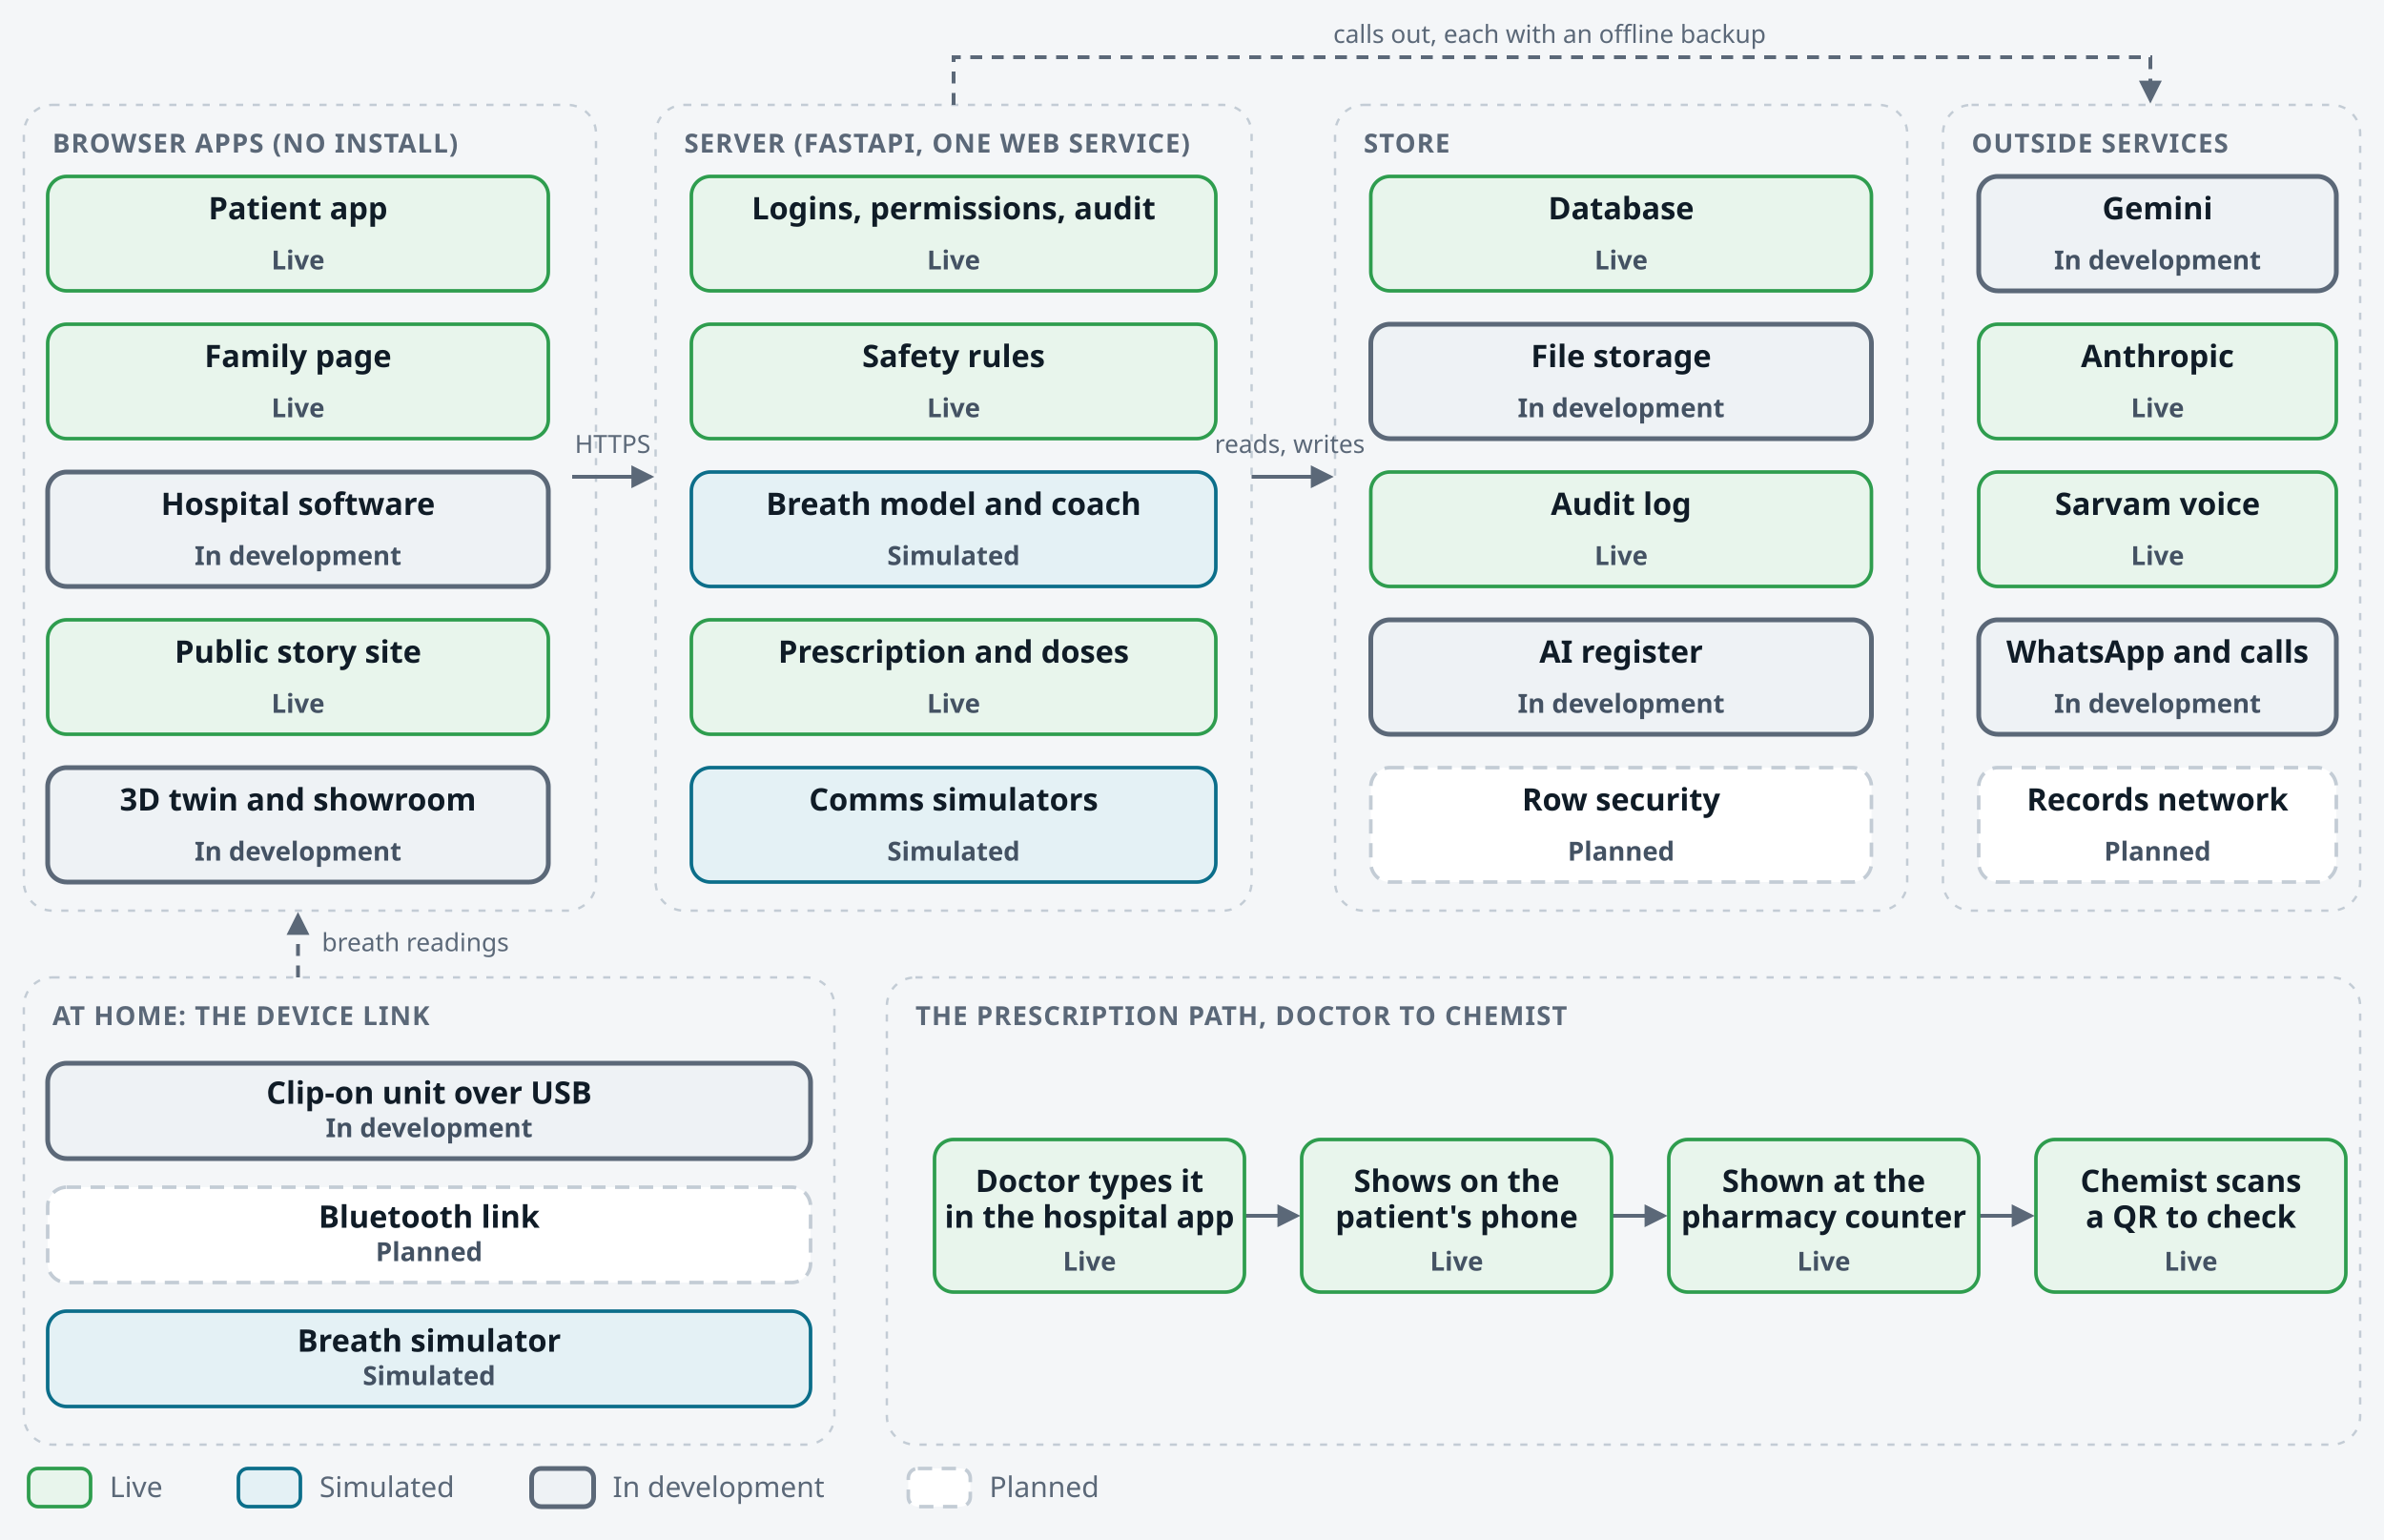
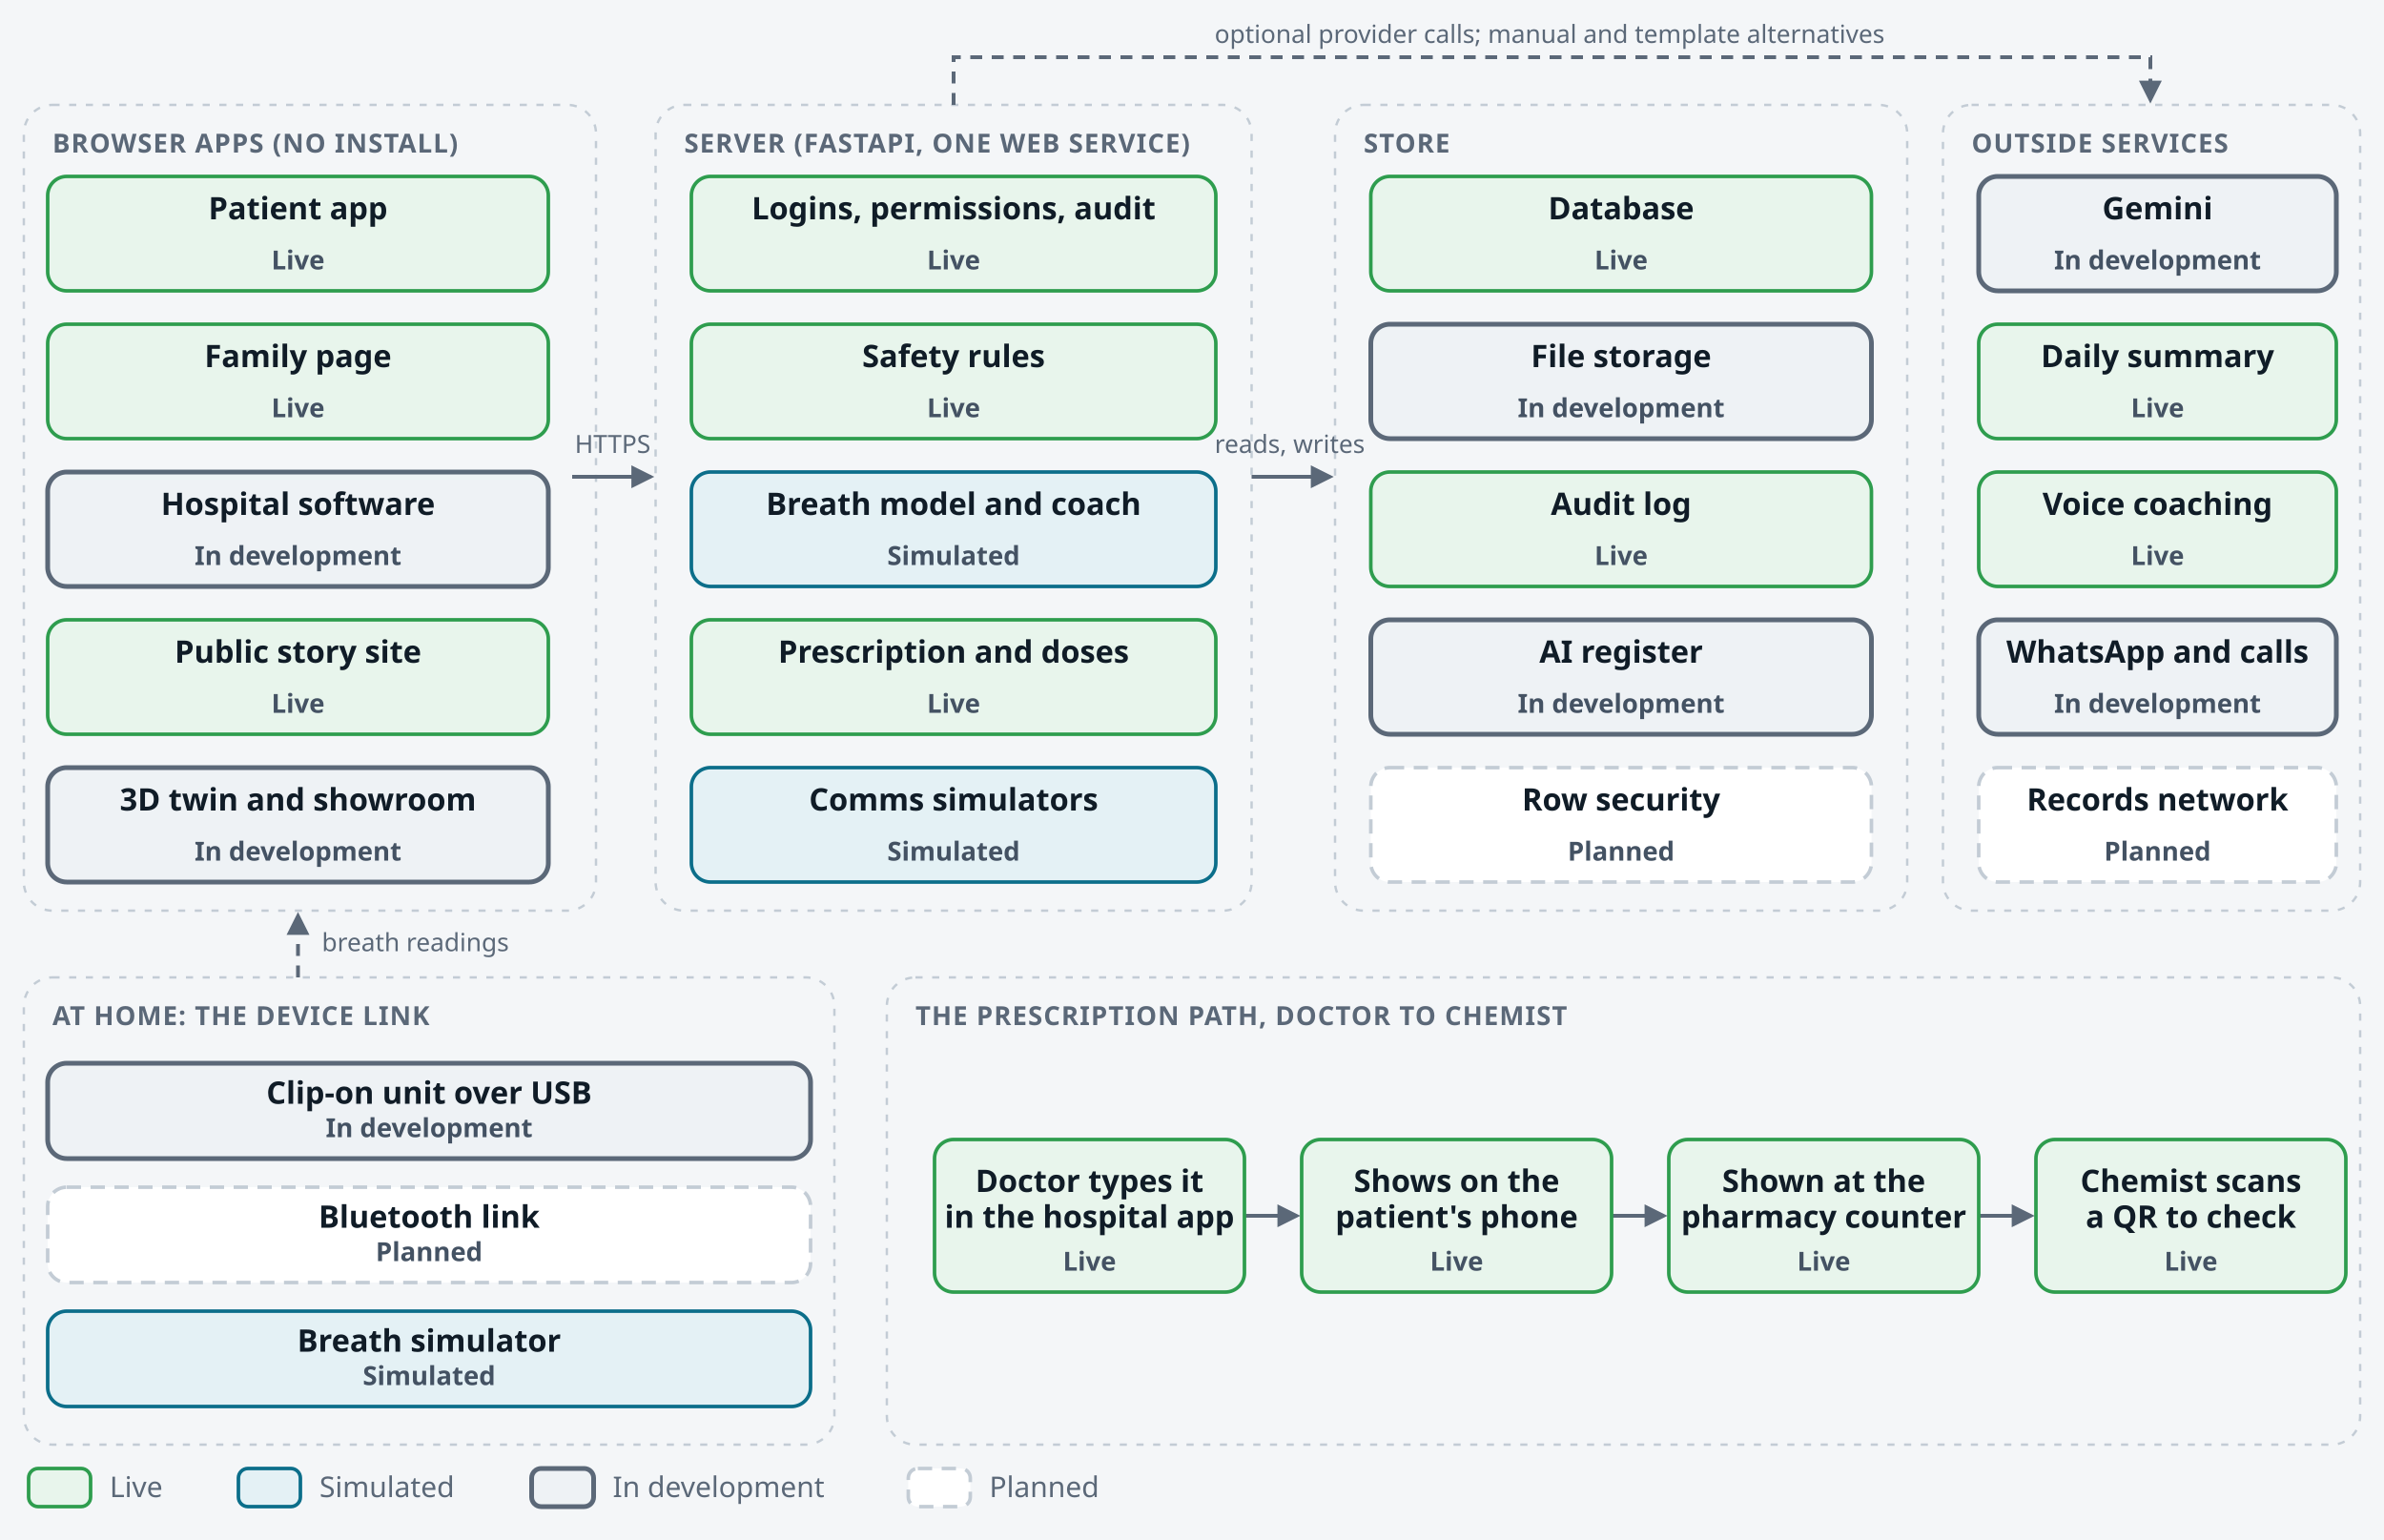
<svg xmlns="http://www.w3.org/2000/svg" viewBox="0 0 1000 646" width="1000" height="646" font-family="Segoe UI, Nirmala UI, Noto Sans, Arial, sans-serif" role="img" aria-labelledby="t d">
  <style>
.box rect{fill:#f8fafb;stroke:#c3ccd5;stroke-width:1.5}
.box.s-live rect{fill:#e8f5ec;stroke:#2e9d4e}
.box.s-simulated rect{fill:#e4f1f5;stroke:#0b6e8a}
.box.s-in_development rect{fill:#eef2f5;stroke:#5b6878;stroke-width:2}
.box.s-planned rect{fill:#ffffff;stroke:#c3ccd5;stroke-dasharray:6 4}
.box .t{fill:#101c27;font-size:13px;font-weight:650}
.box .st{fill:#445263;font-size:11px;font-weight:700}
.zone{fill:none;stroke:#c3ccd5;stroke-width:1;stroke-dasharray:3 4}
.zone-t{fill:#5b6878;font-size:11px;font-weight:700;letter-spacing:.04em}
.link{stroke:#5b6878;stroke-width:1.6;fill:none}.link.dashed{stroke-dasharray:5 4}
.arrow{fill:#5b6878}.lk{fill:#5b6878;font-size:10.5px}
@media (prefers-color-scheme:dark){
.bg{fill:#0d1319}
.box rect{fill:#1a2430;stroke:#3a4a5c}
.box.s-live rect{fill:#13301d;stroke:#4cc06d}
.box.s-simulated rect{fill:#12303d;stroke:#3fb4d4}
.box.s-in_development rect{fill:#202c39;stroke:#95a2b0}
.box.s-planned rect{fill:#151d26;stroke:#3a4a5c}
.box .t{fill:#e8eef4}.box .st{fill:#b4c0cc}
.zone{stroke:#283544}.zone-t,.lk{fill:#95a2b0}.link{stroke:#95a2b0}.arrow{fill:#95a2b0}
.title-t{fill:#e8eef4}}
.bg{fill:#f4f6f8}.title-t{fill:#101c27;font-size:18px;font-weight:700}
</style>
  <rect class="bg" width="1000" height="646" />
  <defs>
    <marker id="ah" viewBox="0 0 10 10" refX="8.5" refY="5" markerWidth="6" markerHeight="6" orient="auto">
      <path class="arrow" d="M0 0 L10 5 L0 10 z" />
    </marker>
  </defs>
  <rect class="zone" x="10" y="44" width="240" height="338" rx="12" />
  <text class="zone-t" x="22" y="64">BROWSER APPS (NO INSTALL)</text>
  <rect class="zone" x="275" y="44" width="250" height="338" rx="12" />
  <text class="zone-t" x="287" y="64">SERVER (FASTAPI, ONE WEB SERVICE)</text>
  <rect class="zone" x="560" y="44" width="240" height="338" rx="12" />
  <text class="zone-t" x="572" y="64">STORE</text>
  <rect class="zone" x="815" y="44" width="175" height="338" rx="12" />
  <text class="zone-t" x="827" y="64">OUTSIDE SERVICES</text>
  <rect class="zone" x="10" y="410" width="340" height="196" rx="12" />
  <text class="zone-t" x="22" y="430">AT HOME: THE DEVICE LINK</text>
  <rect class="zone" x="372" y="410" width="618" height="196" rx="12" />
  <text class="zone-t" x="384" y="430">THE PRESCRIPTION PATH, DOCTOR TO CHEMIST</text>
  <path class="link" d="M240 200 L273 200" marker-end="url(#ah)" />
  <text class="lk" x="257" y="190" text-anchor="middle">HTTPS</text>
  <path class="link" d="M525 200 L558 200" marker-end="url(#ah)" />
  <text class="lk" x="541" y="190" text-anchor="middle">reads, writes</text>
  <path class="link dashed" d="M400 44 L400 24 L902 24 L902 42" marker-end="url(#ah)" />
-   <text class="lk" x="650" y="18" text-anchor="middle">calls out, each with an offline backup</text>
+   <text class="lk" x="650" y="18" text-anchor="middle">optional provider calls; manual and template alternatives</text>
  <path class="link dashed" d="M125 410 L125 384" marker-end="url(#ah)" />
  <text class="lk" x="135" y="399" text-anchor="start">breath readings</text>
  <path class="link" d="M522 510 L544 510" marker-end="url(#ah)" />
  <path class="link" d="M676 510 L698 510" marker-end="url(#ah)" />
  <path class="link" d="M830 510 L852 510" marker-end="url(#ah)" />
  <g class="box s-live" data-key="app.patient" role="img" aria-label="Patient app: Live">
    <rect x="20" y="74" width="210" height="48" rx="8" />
    <text class="t" x="125.0" y="92" text-anchor="middle">Patient app</text>
    <text class="st" x="125.0" y="113" text-anchor="middle">Live</text>
  </g>
  <g class="box s-live" data-key="family.page" role="img" aria-label="Family page: Live">
    <rect x="20" y="136" width="210" height="48" rx="8" />
    <text class="t" x="125.0" y="154" text-anchor="middle">Family page</text>
    <text class="st" x="125.0" y="175" text-anchor="middle">Live</text>
  </g>
  <g class="box s-in_development" data-key="chart.tabs" role="img" aria-label="Hospital software: In development">
    <rect x="20" y="198" width="210" height="48" rx="8" />
    <text class="t" x="125.0" y="216" text-anchor="middle">Hospital software</text>
    <text class="st" x="125.0" y="237" text-anchor="middle">In development</text>
  </g>
  <g class="box s-live" data-key="public.landing" role="img" aria-label="Public story site: Live">
    <rect x="20" y="260" width="210" height="48" rx="8" />
    <text class="t" x="125.0" y="278" text-anchor="middle">Public story site</text>
    <text class="st" x="125.0" y="299" text-anchor="middle">Live</text>
  </g>
  <g class="box s-in_development" data-key="twin.public" role="img" aria-label="3D twin and showroom: In development">
    <rect x="20" y="322" width="210" height="48" rx="8" />
    <text class="t" x="125.0" y="340" text-anchor="middle">3D twin and showroom</text>
    <text class="st" x="125.0" y="361" text-anchor="middle">In development</text>
  </g>
  <g class="box s-live" data-key="auth.staff_login" role="img" aria-label="Logins, permissions, audit: Live">
    <rect x="290" y="74" width="220" height="48" rx="8" />
    <text class="t" x="400.0" y="92" text-anchor="middle">Logins, permissions, audit</text>
    <text class="st" x="400.0" y="113" text-anchor="middle">Live</text>
  </g>
  <g class="box s-live" data-key="safety.red_flags" role="img" aria-label="Safety rules: Live">
    <rect x="290" y="136" width="220" height="48" rx="8" />
    <text class="t" x="400.0" y="154" text-anchor="middle">Safety rules</text>
    <text class="st" x="400.0" y="175" text-anchor="middle">Live</text>
  </g>
  <g class="box s-simulated" data-key="coach.classifier" role="img" aria-label="Breath model and coach: Simulated">
    <rect x="290" y="198" width="220" height="48" rx="8" />
    <text class="t" x="400.0" y="216" text-anchor="middle">Breath model and coach</text>
    <text class="st" x="400.0" y="237" text-anchor="middle">Simulated</text>
  </g>
  <g class="box s-live" data-key="rx.patient_phone" role="img" aria-label="Prescription and doses: Live">
    <rect x="290" y="260" width="220" height="48" rx="8" />
    <text class="t" x="400.0" y="278" text-anchor="middle">Prescription and doses</text>
    <text class="st" x="400.0" y="299" text-anchor="middle">Live</text>
  </g>
  <g class="box s-simulated" data-key="comms.whatsapp" role="img" aria-label="Comms simulators: Simulated">
    <rect x="290" y="322" width="220" height="48" rx="8" />
    <text class="t" x="400.0" y="340" text-anchor="middle">Comms simulators</text>
    <text class="st" x="400.0" y="361" text-anchor="middle">Simulated</text>
  </g>
  <g class="box s-live" data-key="tenancy.hospitals" role="img" aria-label="Database: Live">
    <rect x="575" y="74" width="210" height="48" rx="8" />
    <text class="t" x="680.0" y="92" text-anchor="middle">Database</text>
    <text class="st" x="680.0" y="113" text-anchor="middle">Live</text>
  </g>
  <g class="box s-in_development" data-key="docs.vault" role="img" aria-label="File storage: In development">
    <rect x="575" y="136" width="210" height="48" rx="8" />
    <text class="t" x="680.0" y="154" text-anchor="middle">File storage</text>
    <text class="st" x="680.0" y="175" text-anchor="middle">In development</text>
  </g>
  <g class="box s-live" data-key="audit.log" role="img" aria-label="Audit log: Live">
    <rect x="575" y="198" width="210" height="48" rx="8" />
    <text class="t" x="680.0" y="216" text-anchor="middle">Audit log</text>
    <text class="st" x="680.0" y="237" text-anchor="middle">Live</text>
  </g>
  <g class="box s-in_development" data-key="ai.register" role="img" aria-label="AI register: In development">
    <rect x="575" y="260" width="210" height="48" rx="8" />
    <text class="t" x="680.0" y="278" text-anchor="middle">AI register</text>
    <text class="st" x="680.0" y="299" text-anchor="middle">In development</text>
  </g>
  <g class="box s-planned" data-key="db.rls_per_hospital" role="img" aria-label="Row security: Planned">
    <rect x="575" y="322" width="210" height="48" rx="8" />
    <text class="t" x="680.0" y="340" text-anchor="middle">Row security</text>
    <text class="st" x="680.0" y="361" text-anchor="middle">Planned</text>
  </g>
  <g class="box s-in_development" data-key="rx.ai_read" role="img" aria-label="Gemini: In development">
    <rect x="830" y="74" width="150" height="48" rx="8" />
    <text class="t" x="905.0" y="92" text-anchor="middle">Gemini</text>
    <text class="st" x="905.0" y="113" text-anchor="middle">In development</text>
  </g>
-   <g class="box s-live" data-key="ai.summary" role="img" aria-label="Anthropic: Live">
+   <g class="box s-live" data-key="ai.summary" role="img" aria-label="Daily summary: Live">
    <rect x="830" y="136" width="150" height="48" rx="8" />
-     <text class="t" x="905.0" y="154" text-anchor="middle">Anthropic</text>
+     <text class="t" x="905.0" y="154" text-anchor="middle">Daily summary</text>
    <text class="st" x="905.0" y="175" text-anchor="middle">Live</text>
  </g>
-   <g class="box s-live" data-key="coach.voice" role="img" aria-label="Sarvam voice: Live">
+   <g class="box s-live" data-key="coach.voice" role="img" aria-label="Voice coaching: Live">
    <rect x="830" y="198" width="150" height="48" rx="8" />
-     <text class="t" x="905.0" y="216" text-anchor="middle">Sarvam voice</text>
+     <text class="t" x="905.0" y="216" text-anchor="middle">Voice coaching</text>
    <text class="st" x="905.0" y="237" text-anchor="middle">Live</text>
  </g>
  <g class="box s-in_development" data-key="comms.whatsapp_real_send" role="img" aria-label="WhatsApp and calls: In development">
    <rect x="830" y="260" width="150" height="48" rx="8" />
    <text class="t" x="905.0" y="278" text-anchor="middle">WhatsApp and calls</text>
    <text class="st" x="905.0" y="299" text-anchor="middle">In development</text>
  </g>
  <g class="box s-planned" data-key="docs.abdm_link" role="img" aria-label="Records network: Planned">
    <rect x="830" y="322" width="150" height="48" rx="8" />
    <text class="t" x="905.0" y="340" text-anchor="middle">Records network</text>
    <text class="st" x="905.0" y="361" text-anchor="middle">Planned</text>
  </g>
  <g class="box s-in_development" data-key="device.usb" role="img" aria-label="Clip-on unit over USB: In development">
    <rect x="20" y="446" width="320" height="40" rx="8" />
    <text class="t" x="180.0" y="463" text-anchor="middle">Clip-on unit over USB</text>
    <text class="st" x="180.0" y="477" text-anchor="middle">In development</text>
  </g>
  <g class="box s-planned" data-key="device.ble" role="img" aria-label="Bluetooth link: Planned">
    <rect x="20" y="498" width="320" height="40" rx="8" />
    <text class="t" x="180.0" y="515" text-anchor="middle">Bluetooth link</text>
    <text class="st" x="180.0" y="529" text-anchor="middle">Planned</text>
  </g>
  <g class="box s-simulated" data-key="coach.breath" role="img" aria-label="Breath simulator: Simulated">
    <rect x="20" y="550" width="320" height="40" rx="8" />
    <text class="t" x="180.0" y="567" text-anchor="middle">Breath simulator</text>
    <text class="st" x="180.0" y="581" text-anchor="middle">Simulated</text>
  </g>
  <g class="box s-live" data-key="rx.manual" role="img" aria-label="Doctor types it in the hospital app: Live">
    <rect x="392" y="478" width="130" height="64" rx="8" />
    <text class="t" x="457.0" y="500" text-anchor="middle">Doctor types it</text>
    <text class="t" x="457.0" y="515" text-anchor="middle">in the hospital app</text>
    <text class="st" x="457.0" y="533" text-anchor="middle">Live</text>
  </g>
  <g class="box s-live" data-key="rx.patient_phone" role="img" aria-label="Shows on the patient's phone: Live">
    <rect x="546" y="478" width="130" height="64" rx="8" />
    <text class="t" x="611.0" y="500" text-anchor="middle">Shows on the</text>
    <text class="t" x="611.0" y="515" text-anchor="middle">patient's phone</text>
    <text class="st" x="611.0" y="533" text-anchor="middle">Live</text>
  </g>
  <g class="box s-live" data-key="rx.pharmacy_screen" role="img" aria-label="Shown at the pharmacy counter: Live">
    <rect x="700" y="478" width="130" height="64" rx="8" />
    <text class="t" x="765.0" y="500" text-anchor="middle">Shown at the</text>
    <text class="t" x="765.0" y="515" text-anchor="middle">pharmacy counter</text>
    <text class="st" x="765.0" y="533" text-anchor="middle">Live</text>
  </g>
  <g class="box s-live" data-key="rx.verify_qr" role="img" aria-label="Chemist scans a QR to check: Live">
    <rect x="854" y="478" width="130" height="64" rx="8" />
    <text class="t" x="919.0" y="500" text-anchor="middle">Chemist scans</text>
    <text class="t" x="919.0" y="515" text-anchor="middle">a QR to check</text>
    <text class="st" x="919.0" y="533" text-anchor="middle">Live</text>
  </g>
  <g class="box s-live">
    <rect x="12" y="616" width="26" height="16" rx="4" />
  </g>
  <text class="lk" x="46" y="628" style="font-size:12px">Live</text>
  <g class="box s-simulated">
    <rect x="100" y="616" width="26" height="16" rx="4" />
  </g>
  <text class="lk" x="134" y="628" style="font-size:12px">Simulated</text>
  <g class="box s-in_development">
    <rect x="223" y="616" width="26" height="16" rx="4" />
  </g>
  <text class="lk" x="257" y="628" style="font-size:12px">In development</text>
  <g class="box s-planned">
    <rect x="381" y="616" width="26" height="16" rx="4" />
  </g>
  <text class="lk" x="415" y="628" style="font-size:12px">Planned</text>
</svg>
